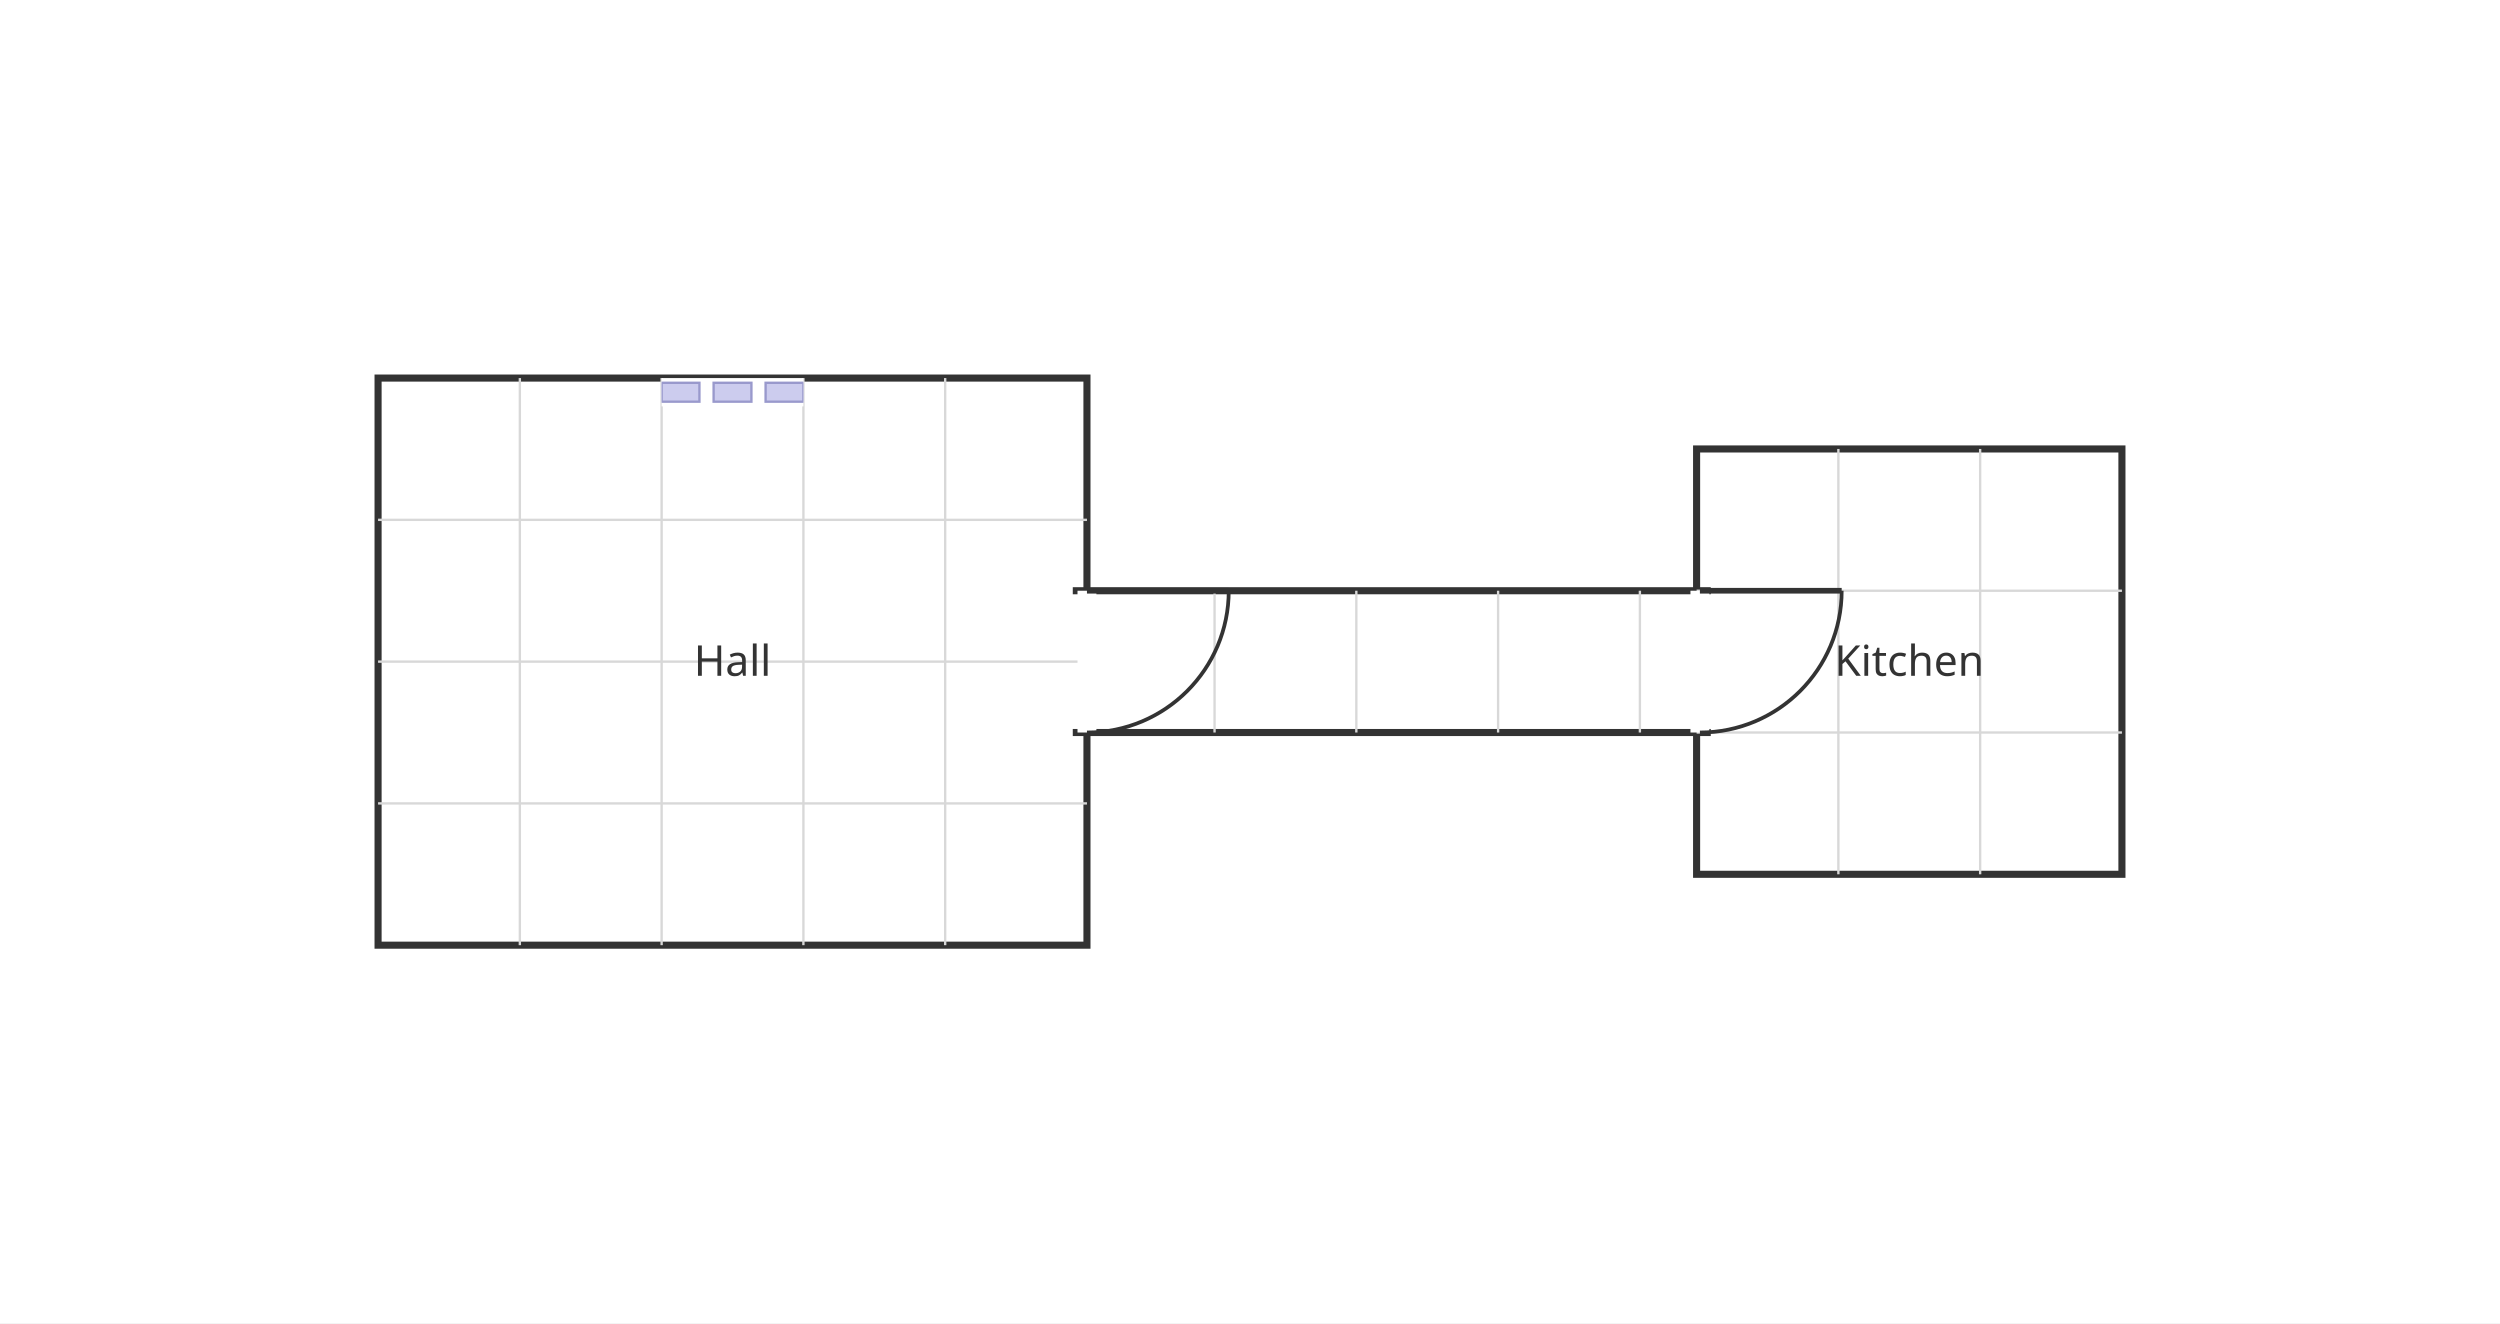
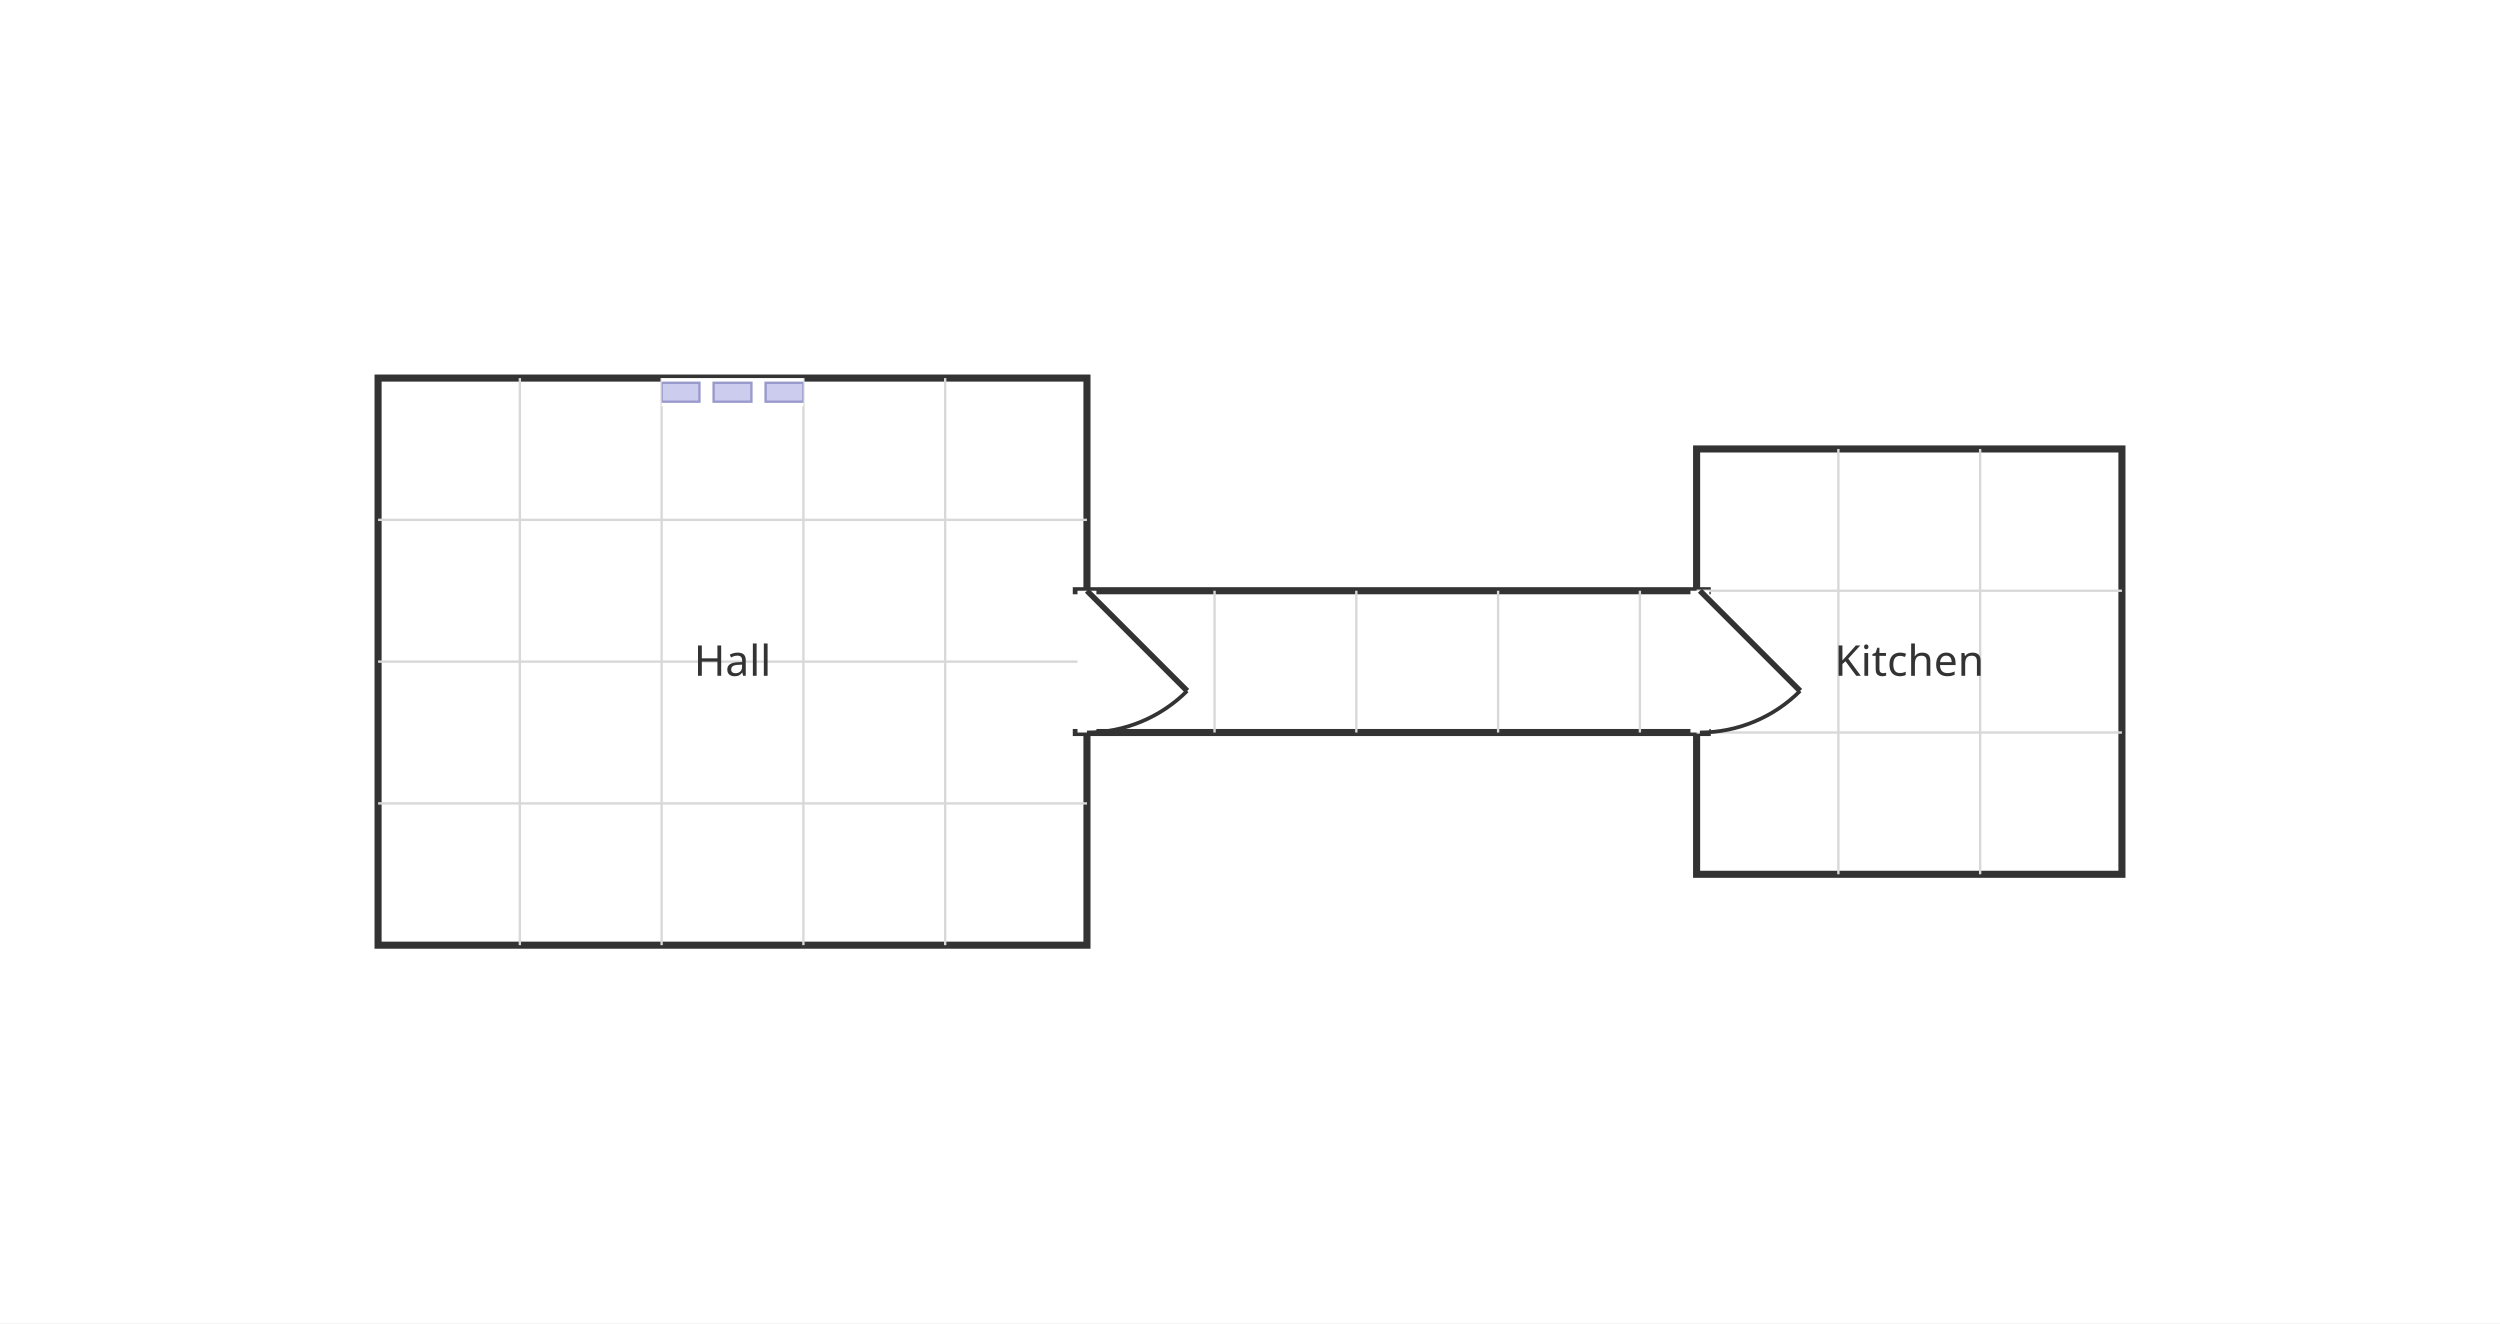
<svg xmlns="http://www.w3.org/2000/svg" viewBox="-155 -140 529 280" width="529" height="280">
  <defs>
    <pattern id="hatch" width="6" height="6" patternTransform="rotate(45 0 0)" patternUnits="userSpaceOnUse">
      <line x1="0" y1="0" x2="0" y2="6" stroke="#888" stroke-width="1.2" />
    </pattern>
    <symbol id="door-open" viewBox="0 0 30 30">
      <rect x="0" y="12" width="30" height="6" fill="white" />
      <rect x="0" y="11" width="4" height="8" fill="#333" />
      <rect x="26" y="11" width="4" height="8" fill="#333" />
    </symbol>
    <symbol id="door-closed" viewBox="0 0 30 30">
      <rect x="0" y="12" width="30" height="6" fill="white" />
      <rect x="2" y="13" width="26" height="4" fill="#333" />
    </symbol>
    <symbol id="door-locked" viewBox="0 0 30 30">
      <rect x="0" y="12" width="30" height="6" fill="white" />
      <rect x="2" y="11" width="26" height="8" fill="#333" />
      <rect x="4" y="13" width="22" height="4" fill="white" />
    </symbol>
    <symbol id="door-secret" viewBox="0 0 30 30">
      <line x1="0" y1="15" x2="30" y2="15" stroke="#888" stroke-width="1.2" stroke-dasharray="6,6" />
    </symbol>
    <symbol id="feat-ladder" viewBox="0 0 30 30">
      <line x1="8" y1="3" x2="8" y2="27" stroke="#333" stroke-width="1.5" />
      <line x1="22" y1="3" x2="22" y2="27" stroke="#333" stroke-width="1.5" />
      <line x1="8" y1="7" x2="22" y2="7" stroke="#333" stroke-width="1" />
      <line x1="8" y1="13" x2="22" y2="13" stroke="#333" stroke-width="1" />
      <line x1="8" y1="19" x2="22" y2="19" stroke="#333" stroke-width="1" />
      <line x1="8" y1="25" x2="22" y2="25" stroke="#333" stroke-width="1" />
    </symbol>
    <symbol id="feat-pillar" viewBox="0 0 30 30">
      <circle cx="15" cy="15" r="10" fill="#666" stroke="#333" stroke-width="1" />
      <circle cx="15" cy="15" r="7" fill="#888" />
    </symbol>
    <symbol id="feat-statue" viewBox="0 0 30 30">
      <polygon points="15,3 27,15 15,27 3,15" fill="#ccc" stroke="#333" stroke-width="1.2" />
      <line x1="15" y1="7" x2="15" y2="23" stroke="#333" stroke-width="0.8" />
      <line x1="7" y1="15" x2="23" y2="15" stroke="#333" stroke-width="0.8" />
    </symbol>
    <symbol id="feat-pool" viewBox="0 0 30 30">
      <rect x="2" y="2" width="26" height="26" rx="8" fill="white" stroke="#99c" stroke-width="1" />
      <path d="M 6 10 Q 10 7 14 10 Q 18 13 22 10" fill="none" stroke="#99c" stroke-width="1.2" />
      <path d="M 6 16 Q 10 13 14 16 Q 18 19 22 16" fill="none" stroke="#99c" stroke-width="1.2" />
      <path d="M 6 22 Q 10 19 14 22 Q 18 25 22 22" fill="none" stroke="#99c" stroke-width="1.2" />
    </symbol>
    <symbol id="feat-stream" viewBox="0 0 30 30">
      <path d="M 0 12 Q 5 8 10 14 Q 15 20 20 14 Q 25 8 30 12" fill="none" stroke="#99c" stroke-width="1.8" />
      <path d="M 0 18 Q 5 14 10 20 Q 15 26 20 20 Q 25 14 30 18" fill="none" stroke="#99c" stroke-width="1.8" />
    </symbol>
    <symbol id="feat-stalactite" viewBox="0 0 30 30">
      <polygon points="7,2  4,16  10,16" fill="#666" />
      <polygon points="15,2 12,13  18,13" fill="#666" />
      <polygon points="23,2 20,18  26,18" fill="#666" />
    </symbol>
    <symbol id="feat-stalagmite" viewBox="0 0 30 30">
      <polygon points="7,28  4,14  10,14" fill="#666" />
      <polygon points="15,28 12,17  18,17" fill="#666" />
      <polygon points="23,28 20,12  26,12" fill="#666" />
    </symbol>
    <symbol id="feat-crevasse" viewBox="0 0 30 30">
      <polygon points="0,15 5,10 9,16 13,8 17,18 21,9 25,16 30,15 30,20 25,20 21,14 17,23 13,13 9,21 5,15 0,20" fill="#555" stroke="#333" stroke-width="0.5" />
    </symbol>
    <symbol id="feat-window" viewBox="0 0 30 6">
      <rect x="0" y="0" width="30" height="6" fill="white" />
      <rect x="0" y="1" width="8" height="4" fill="#cce" stroke="#99c" stroke-width="0.5" />
      <rect x="11" y="1" width="8" height="4" fill="#cce" stroke="#99c" stroke-width="0.5" />
      <rect x="22" y="1" width="8" height="4" fill="#cce" stroke="#99c" stroke-width="0.5" />
    </symbol>
    <symbol id="feat-arrow-slit" viewBox="0 0 30 6">
      <rect x="0" y="0" width="30" height="6" fill="white" />
      <rect x="12" y="1" width="6" height="4" fill="#555" />
    </symbol>
    <symbol id="feat-illusory-wall" viewBox="0 0 30 4">
      <line x1="0" y1="2" x2="30" y2="2" stroke="#888" stroke-width="1.5" stroke-dasharray="4,3" />
    </symbol>
    <symbol id="feat-fireplace" viewBox="0 0 30 20">
      <rect x="0" y="0" width="30" height="20" fill="#555" stroke="#333" stroke-width="1" />
      <path d="M 7 19 L 7 8 A 8 8 0 0 1 23 8 L 23 19 Z" fill="white" />
      <path d="M 11 17 Q 15 9 19 17" fill="none" stroke="#c63" stroke-width="1.5" />
    </symbol>
    <symbol id="feat-bed" viewBox="0 0 30 24">
      <rect x="1" y="1" width="28" height="22" fill="white" stroke="#333" stroke-width="1" />
      <rect x="1" y="1" width="28" height="7" fill="#ddd" stroke="#333" stroke-width="0.5" />
      <circle cx="8" cy="5" r="3" fill="white" stroke="#333" stroke-width="0.5" />
      <circle cx="22" cy="5" r="3" fill="white" stroke="#333" stroke-width="0.5" />
    </symbol>
    <symbol id="feat-curtain" viewBox="0 0 30 16">
      <line x1="0" y1="2" x2="30" y2="2" stroke="#333" stroke-width="1.5" />
      <path d="M 0 2 Q 3 14 6 8 Q 9 2 12 14 Q 15 2 18 14 Q 21 2 24 14 Q 27 2 30 8" fill="none" stroke="#333" stroke-width="1.2" />
    </symbol>
  </defs>
  <rect x="-155" y="-140" width="529" height="280" fill="white" />
  <rect x="72" y="-15" width="135" height="30" fill="white" />
  <rect x="-75" y="-60" width="150" height="120" fill="white" />
  <rect x="204" y="-45" width="90" height="90" fill="white" />
  <line x1="72" y1="-15" x2="207" y2="-15" stroke="#333" stroke-width="1.5" />
  <line x1="72" y1="15" x2="207" y2="15" stroke="#333" stroke-width="1.5" />
  <rect x="-75" y="-60" width="150" height="120" fill="none" stroke="#333" stroke-width="1.5" />
  <rect x="204" y="-45" width="90" height="90" fill="none" stroke="#333" stroke-width="1.5" />
  <line x1="-45" y1="-60" x2="-45" y2="60" stroke="#d8d8d8" stroke-width="0.5" />
  <line x1="-15" y1="-60" x2="-15" y2="60" stroke="#d8d8d8" stroke-width="0.5" />
  <line x1="15" y1="-60" x2="15" y2="60" stroke="#d8d8d8" stroke-width="0.5" />
  <line x1="45" y1="-60" x2="45" y2="60" stroke="#d8d8d8" stroke-width="0.5" />
  <line x1="-75" y1="-30" x2="75" y2="-30" stroke="#d8d8d8" stroke-width="0.5" />
  <line x1="-75" y1="0" x2="75" y2="0" stroke="#d8d8d8" stroke-width="0.5" />
  <line x1="-75" y1="30" x2="75" y2="30" stroke="#d8d8d8" stroke-width="0.5" />
  <line x1="234" y1="-45" x2="234" y2="45" stroke="#d8d8d8" stroke-width="0.5" />
  <line x1="264" y1="-45" x2="264" y2="45" stroke="#d8d8d8" stroke-width="0.5" />
  <line x1="204" y1="-15" x2="294" y2="-15" stroke="#d8d8d8" stroke-width="0.5" />
  <line x1="204" y1="15" x2="294" y2="15" stroke="#d8d8d8" stroke-width="0.5" />
  <line x1="102" y1="-15" x2="102" y2="15" stroke="#d8d8d8" stroke-width="0.5" />
  <line x1="132" y1="-15" x2="132" y2="15" stroke="#d8d8d8" stroke-width="0.5" />
  <line x1="162" y1="-15" x2="162" y2="15" stroke="#d8d8d8" stroke-width="0.5" />
  <line x1="192" y1="-15" x2="192" y2="15" stroke="#d8d8d8" stroke-width="0.5" />
  <use href="#feat-window" x="-15" y="-60" width="30" height="6" transform="rotate(180,0,-57)" />
  <rect x="73.0" y="-15.0" width="4" height="30.0" fill="white" />
-   <line x1="75.0" y1="-15.0" x2="105.0" y2="-15.0" stroke="#333" stroke-width="1.2" />
-   <path d="M 105.0,-15.0 A 30.0,30.0 0 0,1 75.0,15.0" fill="none" stroke="#333" stroke-width="0.8" />
+   <line x1="75.0" y1="-15.0" x2="96.2" y2="6.2" stroke="#333" stroke-width="1.2" />
+   <path d="M 96.2,6.2 A 30.0,30.0 0 0,1 75.0,15.0" fill="none" stroke="#333" stroke-width="0.8" />
  <rect x="202.7" y="-15.0" width="4" height="30.0" fill="white" />
-   <line x1="204.7" y1="-15.0" x2="234.7" y2="-15.0" stroke="#333" stroke-width="1.2" />
-   <path d="M 234.7,-15.0 A 30.0,30.0 0 0,1 204.7,15.0" fill="none" stroke="#333" stroke-width="0.8" />
+   <line x1="204.7" y1="-15.0" x2="225.9" y2="6.2" stroke="#333" stroke-width="1.2" />
+   <path d="M 225.9,6.2 A 30.0,30.0 0 0,1 204.7,15.0" fill="none" stroke="#333" stroke-width="0.8" />
  <text x="0" y="3" text-anchor="middle" dominant-baseline="auto" fill="#333" font-size="9" font-family="sans-serif">Hall</text>
  <text x="249" y="3" text-anchor="middle" dominant-baseline="auto" fill="#333" font-size="9" font-family="sans-serif">Kitchen</text>
</svg>
